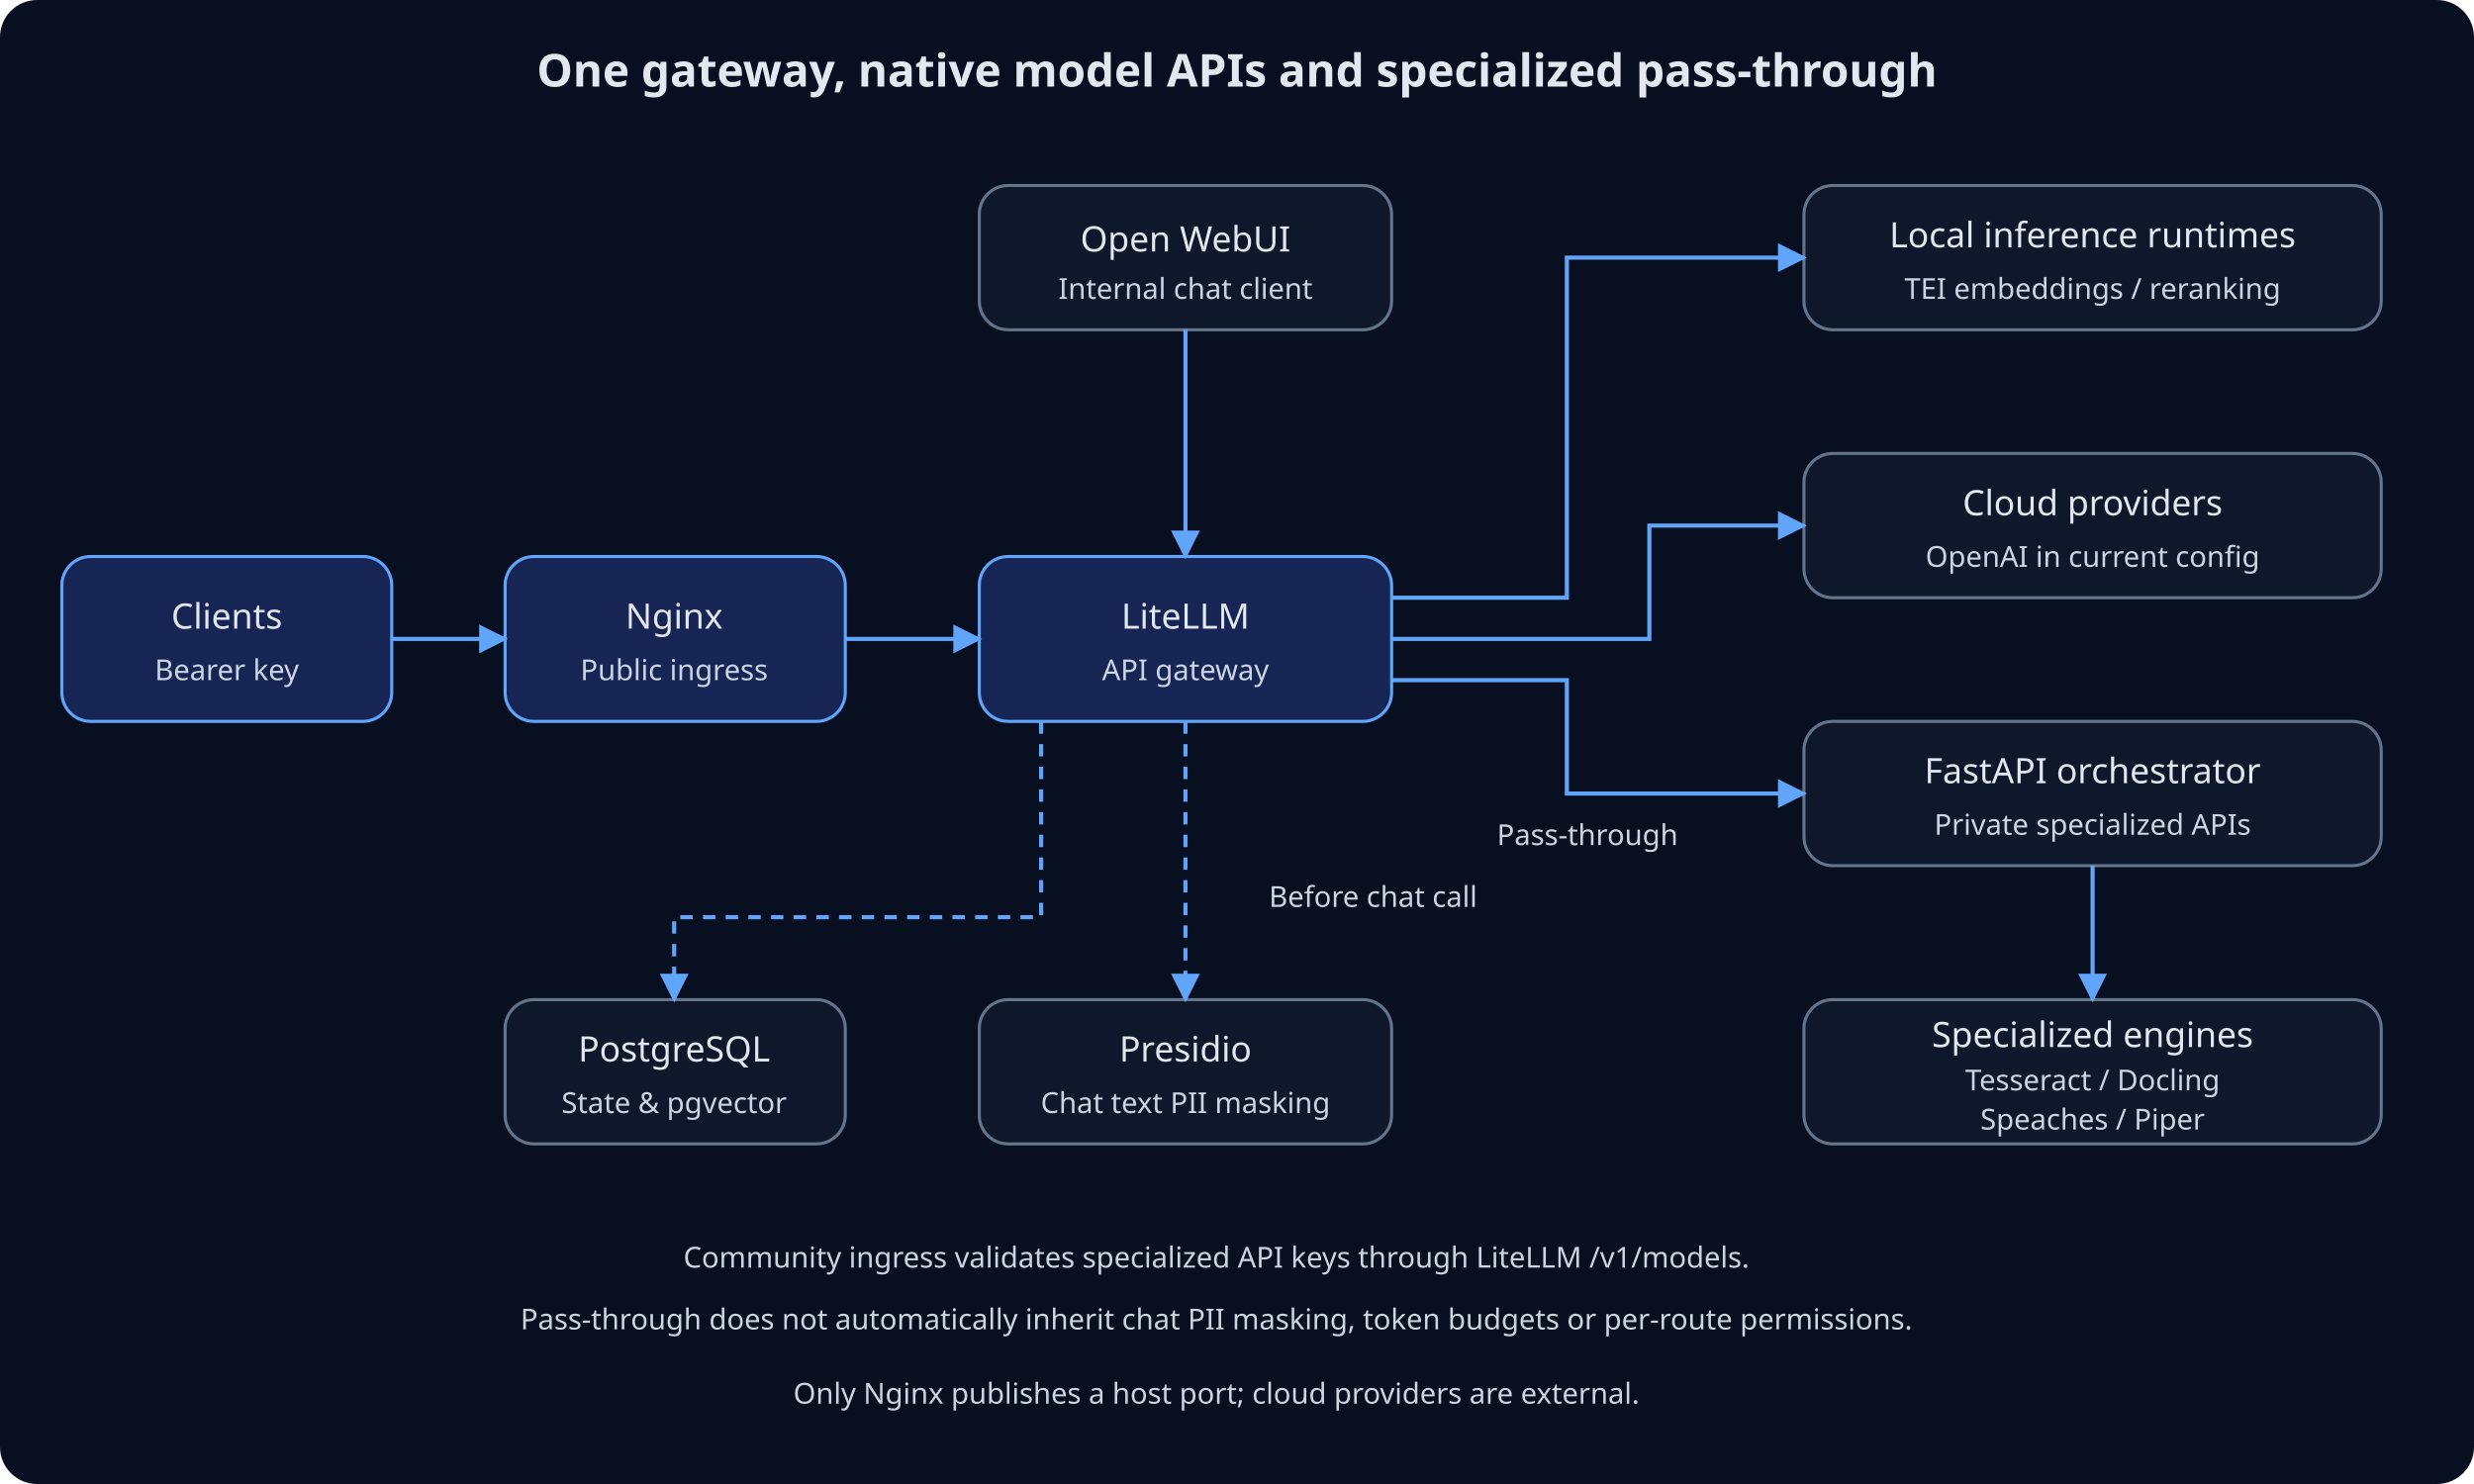
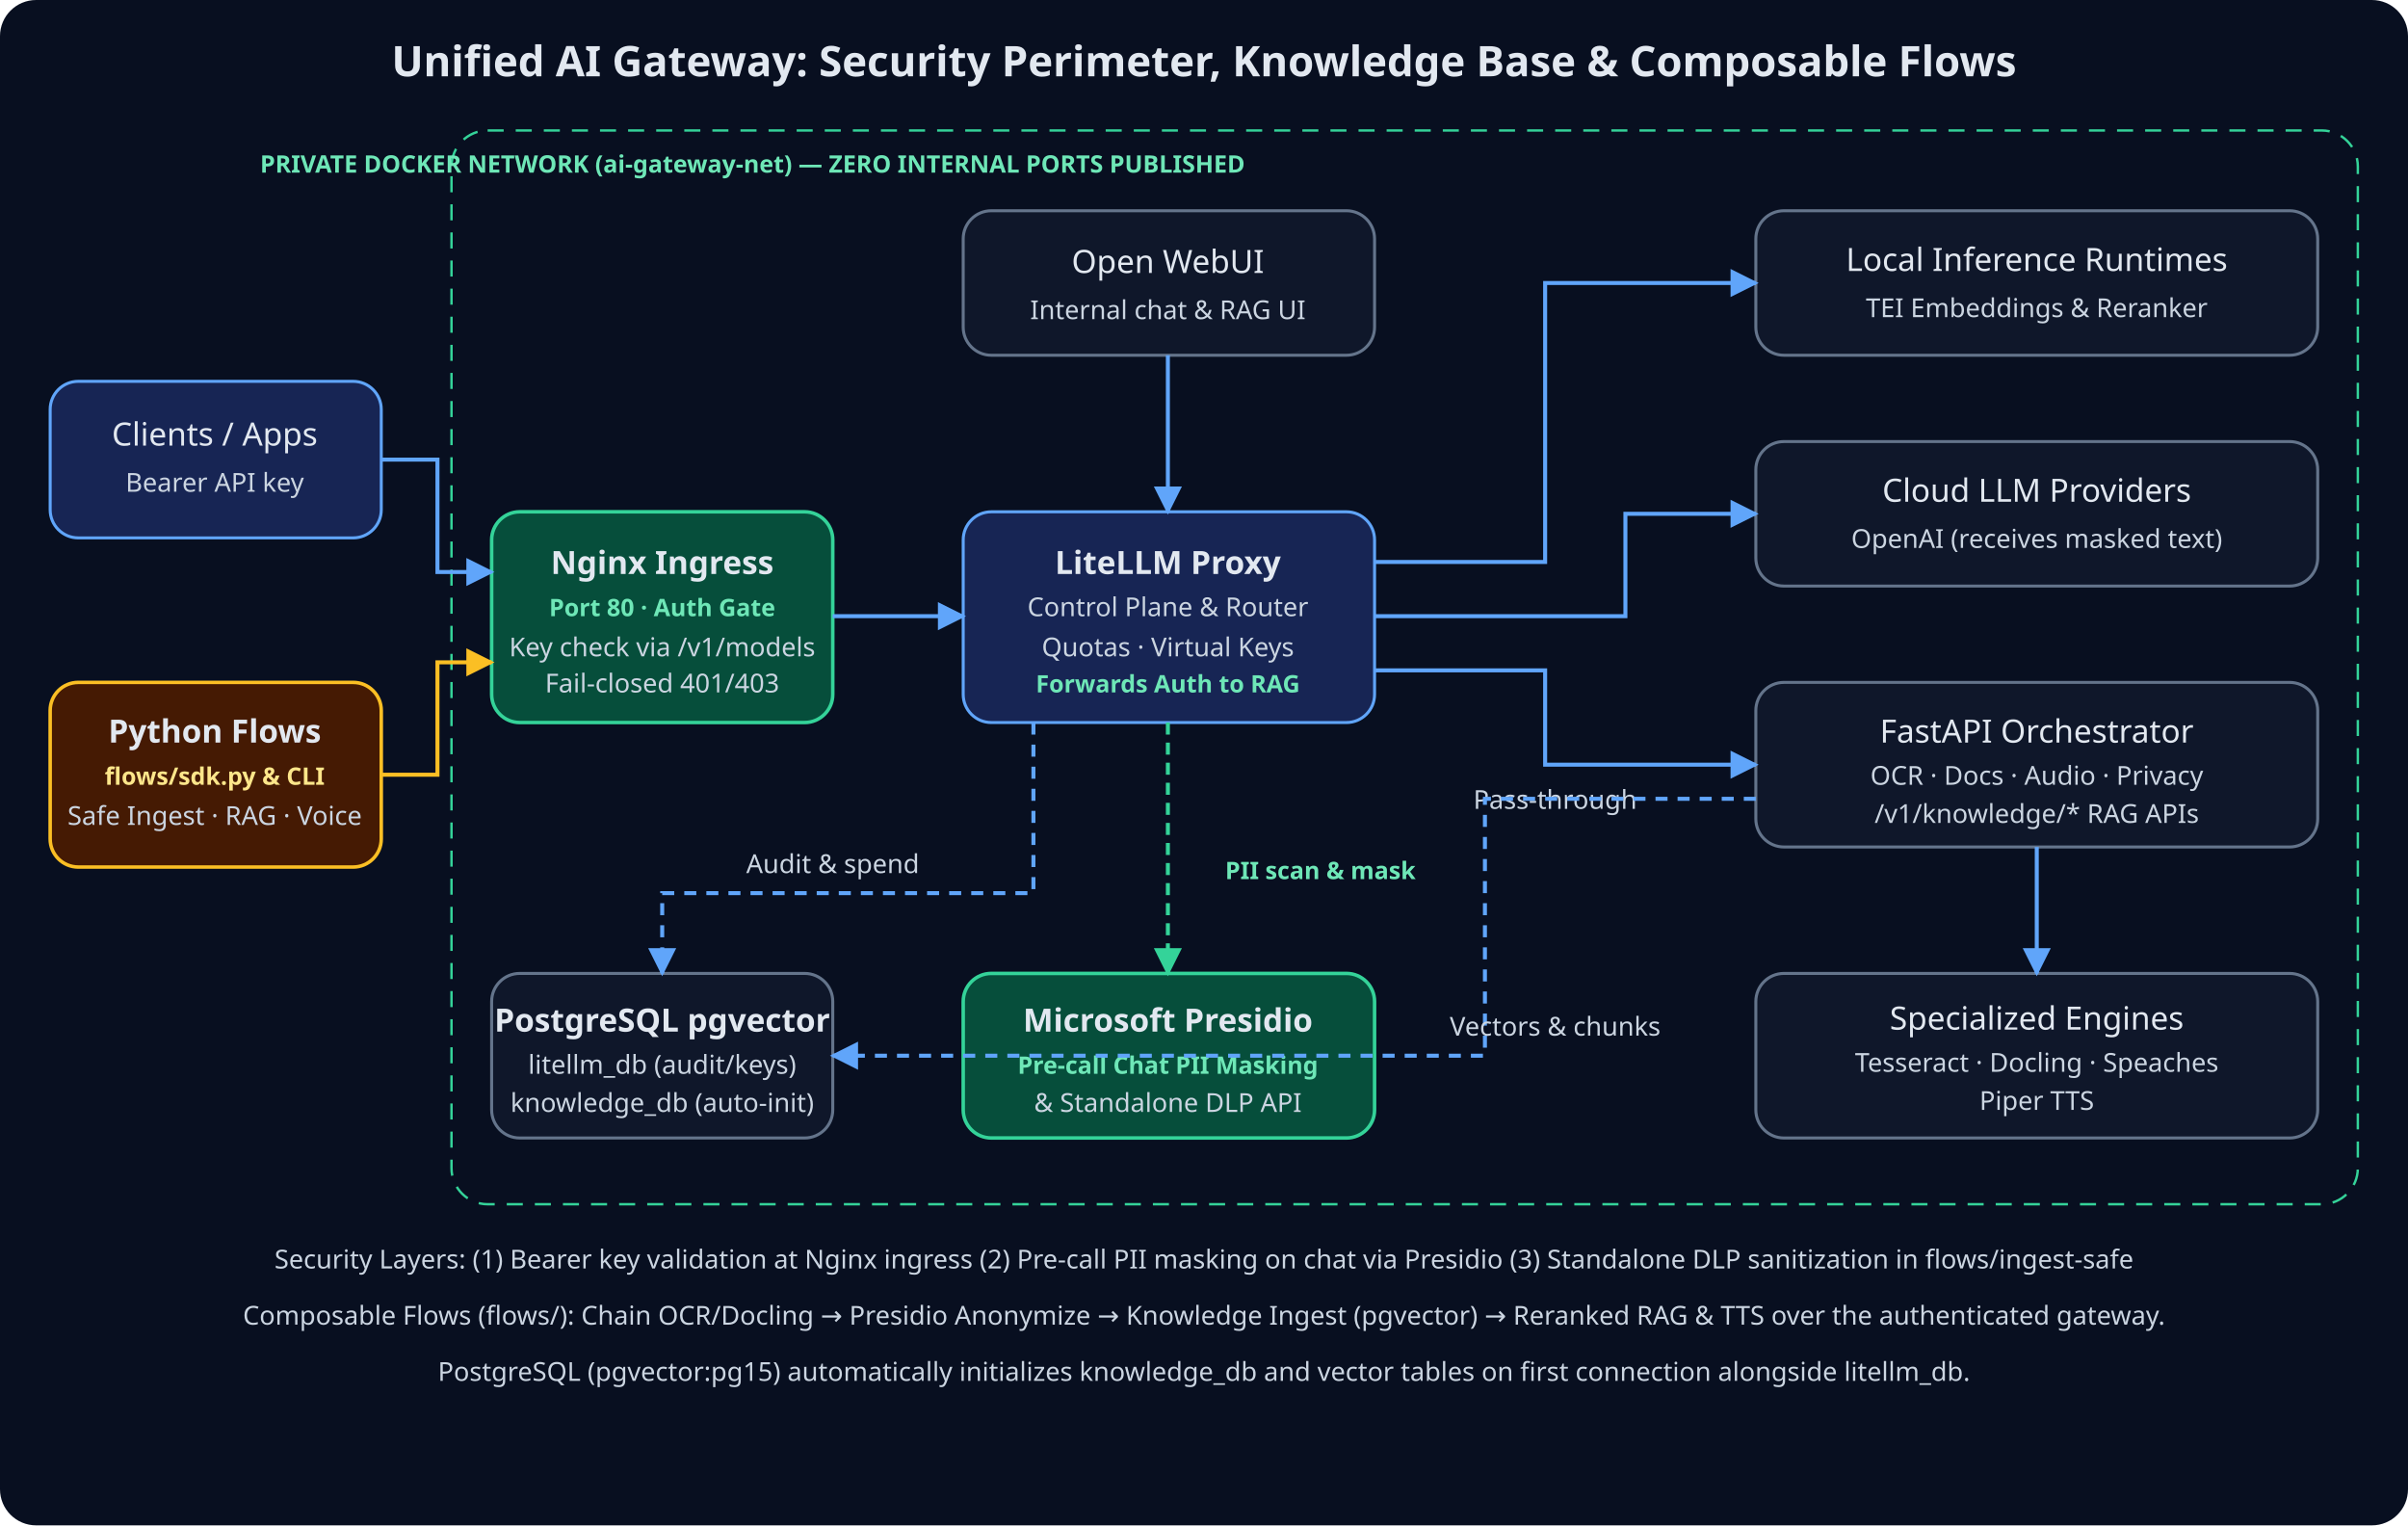
- <svg xmlns="http://www.w3.org/2000/svg" viewBox="0 0 1200 720" role="img" aria-labelledby="title desc">
+ <svg xmlns="http://www.w3.org/2000/svg" viewBox="0 0 1200 760" role="img" aria-labelledby="title desc">
  <defs>
    <marker id="arrow" viewBox="0 0 10 10" refX="9" refY="5" markerWidth="7" markerHeight="7" orient="auto-start-reverse">
      <path d="M0 0L10 5L0 10Z" fill="#60a5fa" />
    </marker>
+     <marker id="arrow-sec" viewBox="0 0 10 10" refX="9" refY="5" markerWidth="7" markerHeight="7" orient="auto-start-reverse">
+       <path d="M0 0L10 5L0 10Z" fill="#34d399" />
+     </marker>
+     <marker id="arrow-flow" viewBox="0 0 10 10" refX="9" refY="5" markerWidth="7" markerHeight="7" orient="auto-start-reverse">
+       <path d="M0 0L10 5L0 10Z" fill="#fbbf24" />
+     </marker>
  </defs>
-   <style>text{font-family:system-ui,sans-serif;fill:#e2e8f0;font-size:17px;text-anchor:middle}.small{font-size:14px;fill:#cbd5e1}.heading{font-size:22px;font-weight:650}.box{fill:#172554;stroke:#60a5fa;stroke-width:1.5;rx:14}.private{fill:#0f172a;stroke:#64748b;stroke-width:1.5;rx:14}.edge{fill:none;stroke:#60a5fa;stroke-width:2;marker-end:url(#arrow)}.dashed{stroke-dasharray:6 5}</style>
-   <rect width="1200" height="720" rx="18" fill="#080f20" />
-   <text x="600" y="42" class="heading">One gateway, native model APIs and specialized pass-through</text>
-   <rect class="box" x="30" y="270" width="160" height="80" />
-   <text x="110" y="305">Clients</text>
-   <text x="110" y="330" class="small">Bearer key</text>
-   <rect class="box" x="245" y="270" width="165" height="80" />
-   <text x="327" y="305">Nginx</text>
-   <text x="327" y="330" class="small">Public ingress</text>
-   <rect class="box" x="475" y="270" width="200" height="80" />
-   <text x="575" y="305">LiteLLM</text>
-   <text x="575" y="330" class="small">API gateway</text>
-   <rect class="private" x="475" y="90" width="200" height="70" />
-   <text x="575" y="122">Open WebUI</text>
-   <text x="575" y="145" class="small">Internal chat client</text>
-   <rect class="private" x="875" y="90" width="280" height="70" />
-   <text x="1015" y="120">Local inference runtimes</text>
-   <text x="1015" y="145" class="small">TEI embeddings / reranking</text>
-   <rect class="private" x="875" y="220" width="280" height="70" />
-   <text x="1015" y="250">Cloud providers</text>
-   <text x="1015" y="275" class="small">OpenAI in current config</text>
-   <rect class="private" x="875" y="350" width="280" height="70" />
-   <text x="1015" y="380">FastAPI orchestrator</text>
-   <text x="1015" y="405" class="small">Private specialized APIs</text>
-   <rect class="private" x="875" y="485" width="280" height="70" />
-   <text x="1015" y="508">Specialized engines</text>
-   <text x="1015" y="529" class="small">Tesseract / Docling</text>
-   <text x="1015" y="548" class="small">Speaches / Piper</text>
-   <rect class="private" x="475" y="485" width="200" height="70" />
-   <text x="575" y="515">Presidio</text>
-   <text x="575" y="540" class="small">Chat text PII masking</text>
-   <rect class="private" x="245" y="485" width="165" height="70" />
-   <text x="327" y="515">PostgreSQL</text>
-   <text x="327" y="540" class="small">State &amp; pgvector</text>
-   <path class="edge" d="M190 310H245" />
-   <path class="edge" d="M410 310H475" />
-   <path class="edge" d="M575 160V270" />
-   <path class="edge" d="M675 290H760V125H875" />
-   <path class="edge" d="M675 310H800V255H875" />
-   <path class="edge" d="M675 330H760V385H875" />
-   <text x="770" y="410" class="small">Pass-through</text>
-   <path class="edge" d="M1015 420V485" />
-   <path class="edge dashed" d="M575 350V485" />
-   <text x="666" y="440" class="small">Before chat call</text>
-   <path class="edge dashed" d="M505 350V445H327V485" />
-   <text x="590" y="615" class="small">Community ingress validates specialized API keys through LiteLLM /v1/models.</text>
-   <text x="590" y="645" class="small">Pass-through does not automatically inherit chat PII masking, token budgets or per-route permissions.</text>
-   <text x="590" y="681" class="small">Only Nginx publishes a host port; cloud providers are external.</text>
+   <style>
+   text{font-family:system-ui,sans-serif;fill:#e2e8f0;font-size:16px;text-anchor:middle}
+   .small{font-size:13px;fill:#cbd5e1}
+   .sec-text{font-size:12px;fill:#6ee7b7;font-weight:600}
+   .flow-text{font-size:12px;fill:#fde68a;font-weight:600}
+   .heading{font-size:21px;font-weight:650}
+   .box{fill:#172554;stroke:#60a5fa;stroke-width:1.5;rx:14}
+   .private{fill:#0f172a;stroke:#64748b;stroke-width:1.5;rx:14}
+   .sec-box{fill:#064e3b;stroke:#34d399;stroke-width:1.75;rx:14}
+   .flow-box{fill:#451a03;stroke:#fbbf24;stroke-width:1.75;rx:14}
+   .edge{fill:none;stroke:#60a5fa;stroke-width:2;marker-end:url(#arrow)}
+   .sec-edge{fill:none;stroke:#34d399;stroke-width:2;stroke-dasharray:6 4;marker-end:url(#arrow-sec)}
+   .flow-edge{fill:none;stroke:#fbbf24;stroke-width:2;marker-end:url(#arrow-flow)}
+   .dashed{stroke-dasharray:6 5}
+ </style>
+   <rect width="1200" height="760" rx="18" fill="#080f20" />
+   <text x="600" y="38" class="heading">Unified AI Gateway: Security Perimeter, Knowledge Base &amp; Composable Flows</text>
+   <rect x="225" y="65" width="950" height="535" rx="18" fill="none" stroke="#34d399" stroke-width="1.2" stroke-dasharray="8 6" />
+   <text x="375" y="86" class="sec-text">PRIVATE DOCKER NETWORK (ai-gateway-net) — ZERO INTERNAL PORTS PUBLISHED</text>
+   <rect class="box" x="25" y="190" width="165" height="78" />
+   <text x="107" y="222">Clients / Apps</text>
+   <text x="107" y="245" class="small">Bearer API key</text>
+   <rect class="flow-box" x="25" y="340" width="165" height="92" />
+   <text x="107" y="370" fill="#fde68a" font-weight="650">Python Flows</text>
+   <text x="107" y="391" class="flow-text">flows/sdk.py &amp; CLI</text>
+   <text x="107" y="411" class="small">Safe Ingest · RAG · Voice</text>
+   <rect class="sec-box" x="245" y="255" width="170" height="105" />
+   <text x="330" y="286" font-weight="650">Nginx Ingress</text>
+   <text x="330" y="307" class="sec-text">Port 80 · Auth Gate</text>
+   <text x="330" y="327" class="small">Key check via /v1/models</text>
+   <text x="330" y="345" class="small">Fail-closed 401/403</text>
+   <rect class="box" x="480" y="255" width="205" height="105" />
+   <text x="582" y="286" font-weight="650">LiteLLM Proxy</text>
+   <text x="582" y="307" class="small">Control Plane &amp; Router</text>
+   <text x="582" y="327" class="small">Quotas · Virtual Keys</text>
+   <text x="582" y="345" class="sec-text">Forwards Auth to RAG</text>
+   <rect class="private" x="480" y="105" width="205" height="72" />
+   <text x="582" y="136">Open WebUI</text>
+   <text x="582" y="159" class="small">Internal chat &amp; RAG UI</text>
+   <rect class="private" x="875" y="105" width="280" height="72" />
+   <text x="1015" y="135">Local Inference Runtimes</text>
+   <text x="1015" y="158" class="small">TEI Embeddings &amp; Reranker</text>
+   <rect class="private" x="875" y="220" width="280" height="72" />
+   <text x="1015" y="250">Cloud LLM Providers</text>
+   <text x="1015" y="273" class="small">OpenAI (receives masked text)</text>
+   <rect class="private" x="875" y="340" width="280" height="82" />
+   <text x="1015" y="370">FastAPI Orchestrator</text>
+   <text x="1015" y="391" class="small">OCR · Docs · Audio · Privacy</text>
+   <text x="1015" y="410" class="small">/v1/knowledge/* RAG APIs</text>
+   <rect class="private" x="875" y="485" width="280" height="82" />
+   <text x="1015" y="513">Specialized Engines</text>
+   <text x="1015" y="534" class="small">Tesseract · Docling · Speaches</text>
+   <text x="1015" y="553" class="small">Piper TTS</text>
+   <rect class="sec-box" x="480" y="485" width="205" height="82" />
+   <text x="582" y="514" font-weight="650">Microsoft Presidio</text>
+   <text x="582" y="535" class="sec-text">Pre-call Chat PII Masking</text>
+   <text x="582" y="554" class="small">&amp; Standalone DLP API</text>
+   <rect class="private" x="245" y="485" width="170" height="82" />
+   <text x="330" y="514" font-weight="650">PostgreSQL pgvector</text>
+   <text x="330" y="535" class="small">litellm_db (audit/keys)</text>
+   <text x="330" y="554" class="small">knowledge_db (auto-init)</text>
+   <path class="edge" d="M190 229H218V285H245" />
+   <path class="flow-edge" d="M190 386H218V330H245" />
+   <path class="edge" d="M415 307H480" />
+   <path class="edge" d="M582 177V255" />
+   <path class="edge" d="M685 280H770V141H875" />
+   <path class="edge" d="M685 307H810V256H875" />
+   <path class="edge" d="M685 334H770V381H875" />
+   <text x="775" y="403" class="small">Pass-through</text>
+   <path class="edge" d="M1015 422V485" />
+   <path class="edge dashed" d="M875 398H740V526H415" />
+   <text x="775" y="516" class="small">Vectors &amp; chunks</text>
+   <path class="sec-edge" d="M582 360V485" />
+   <text x="658" y="438" class="sec-text">PII scan &amp; mask</text>
+   <path class="edge dashed" d="M515 360V445H330V485" />
+   <text x="415" y="435" class="small">Audit &amp; spend</text>
+   <text x="600" y="632" class="small">Security Layers: (1) Bearer key validation at Nginx ingress  (2) Pre-call PII masking on chat via Presidio  (3) Standalone DLP sanitization in flows/ingest-safe</text>
+   <text x="600" y="660" class="small">Composable Flows (flows/): Chain OCR/Docling → Presidio Anonymize → Knowledge Ingest (pgvector) → Reranked RAG &amp; TTS over the authenticated gateway.</text>
+   <text x="600" y="688" class="small">PostgreSQL (pgvector:pg15) automatically initializes knowledge_db and vector tables on first connection alongside litellm_db.</text>
</svg>
